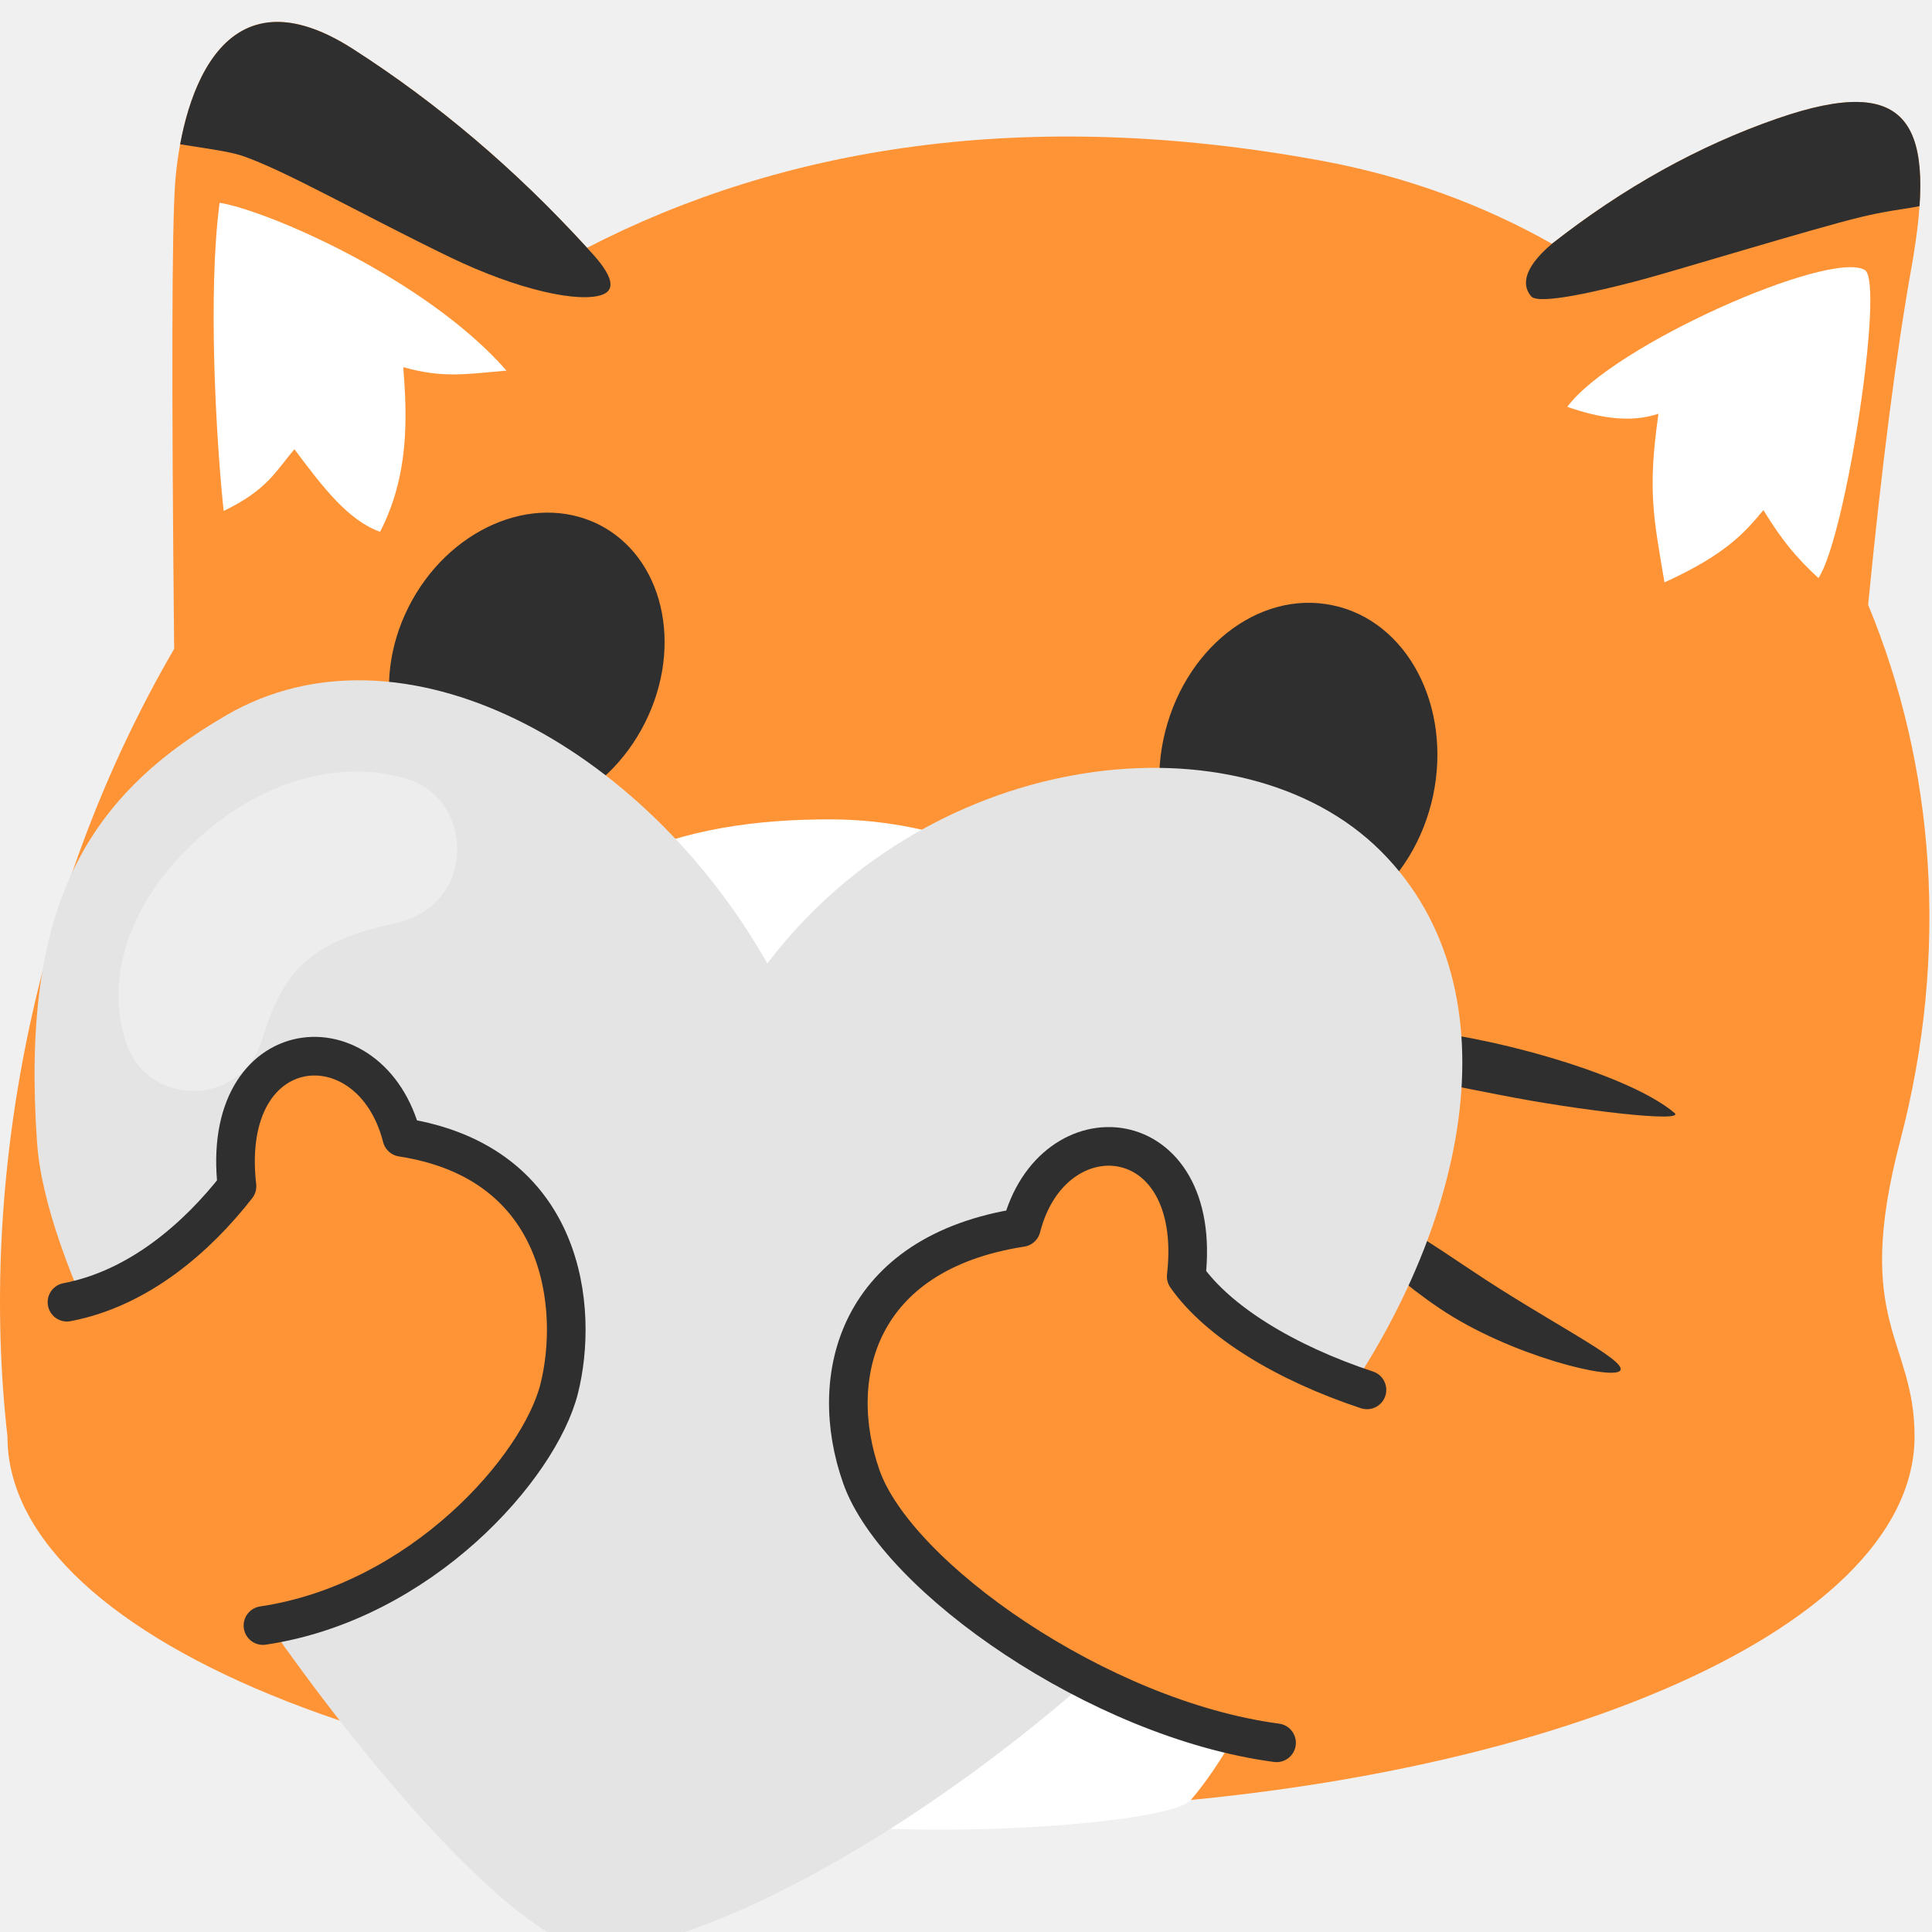
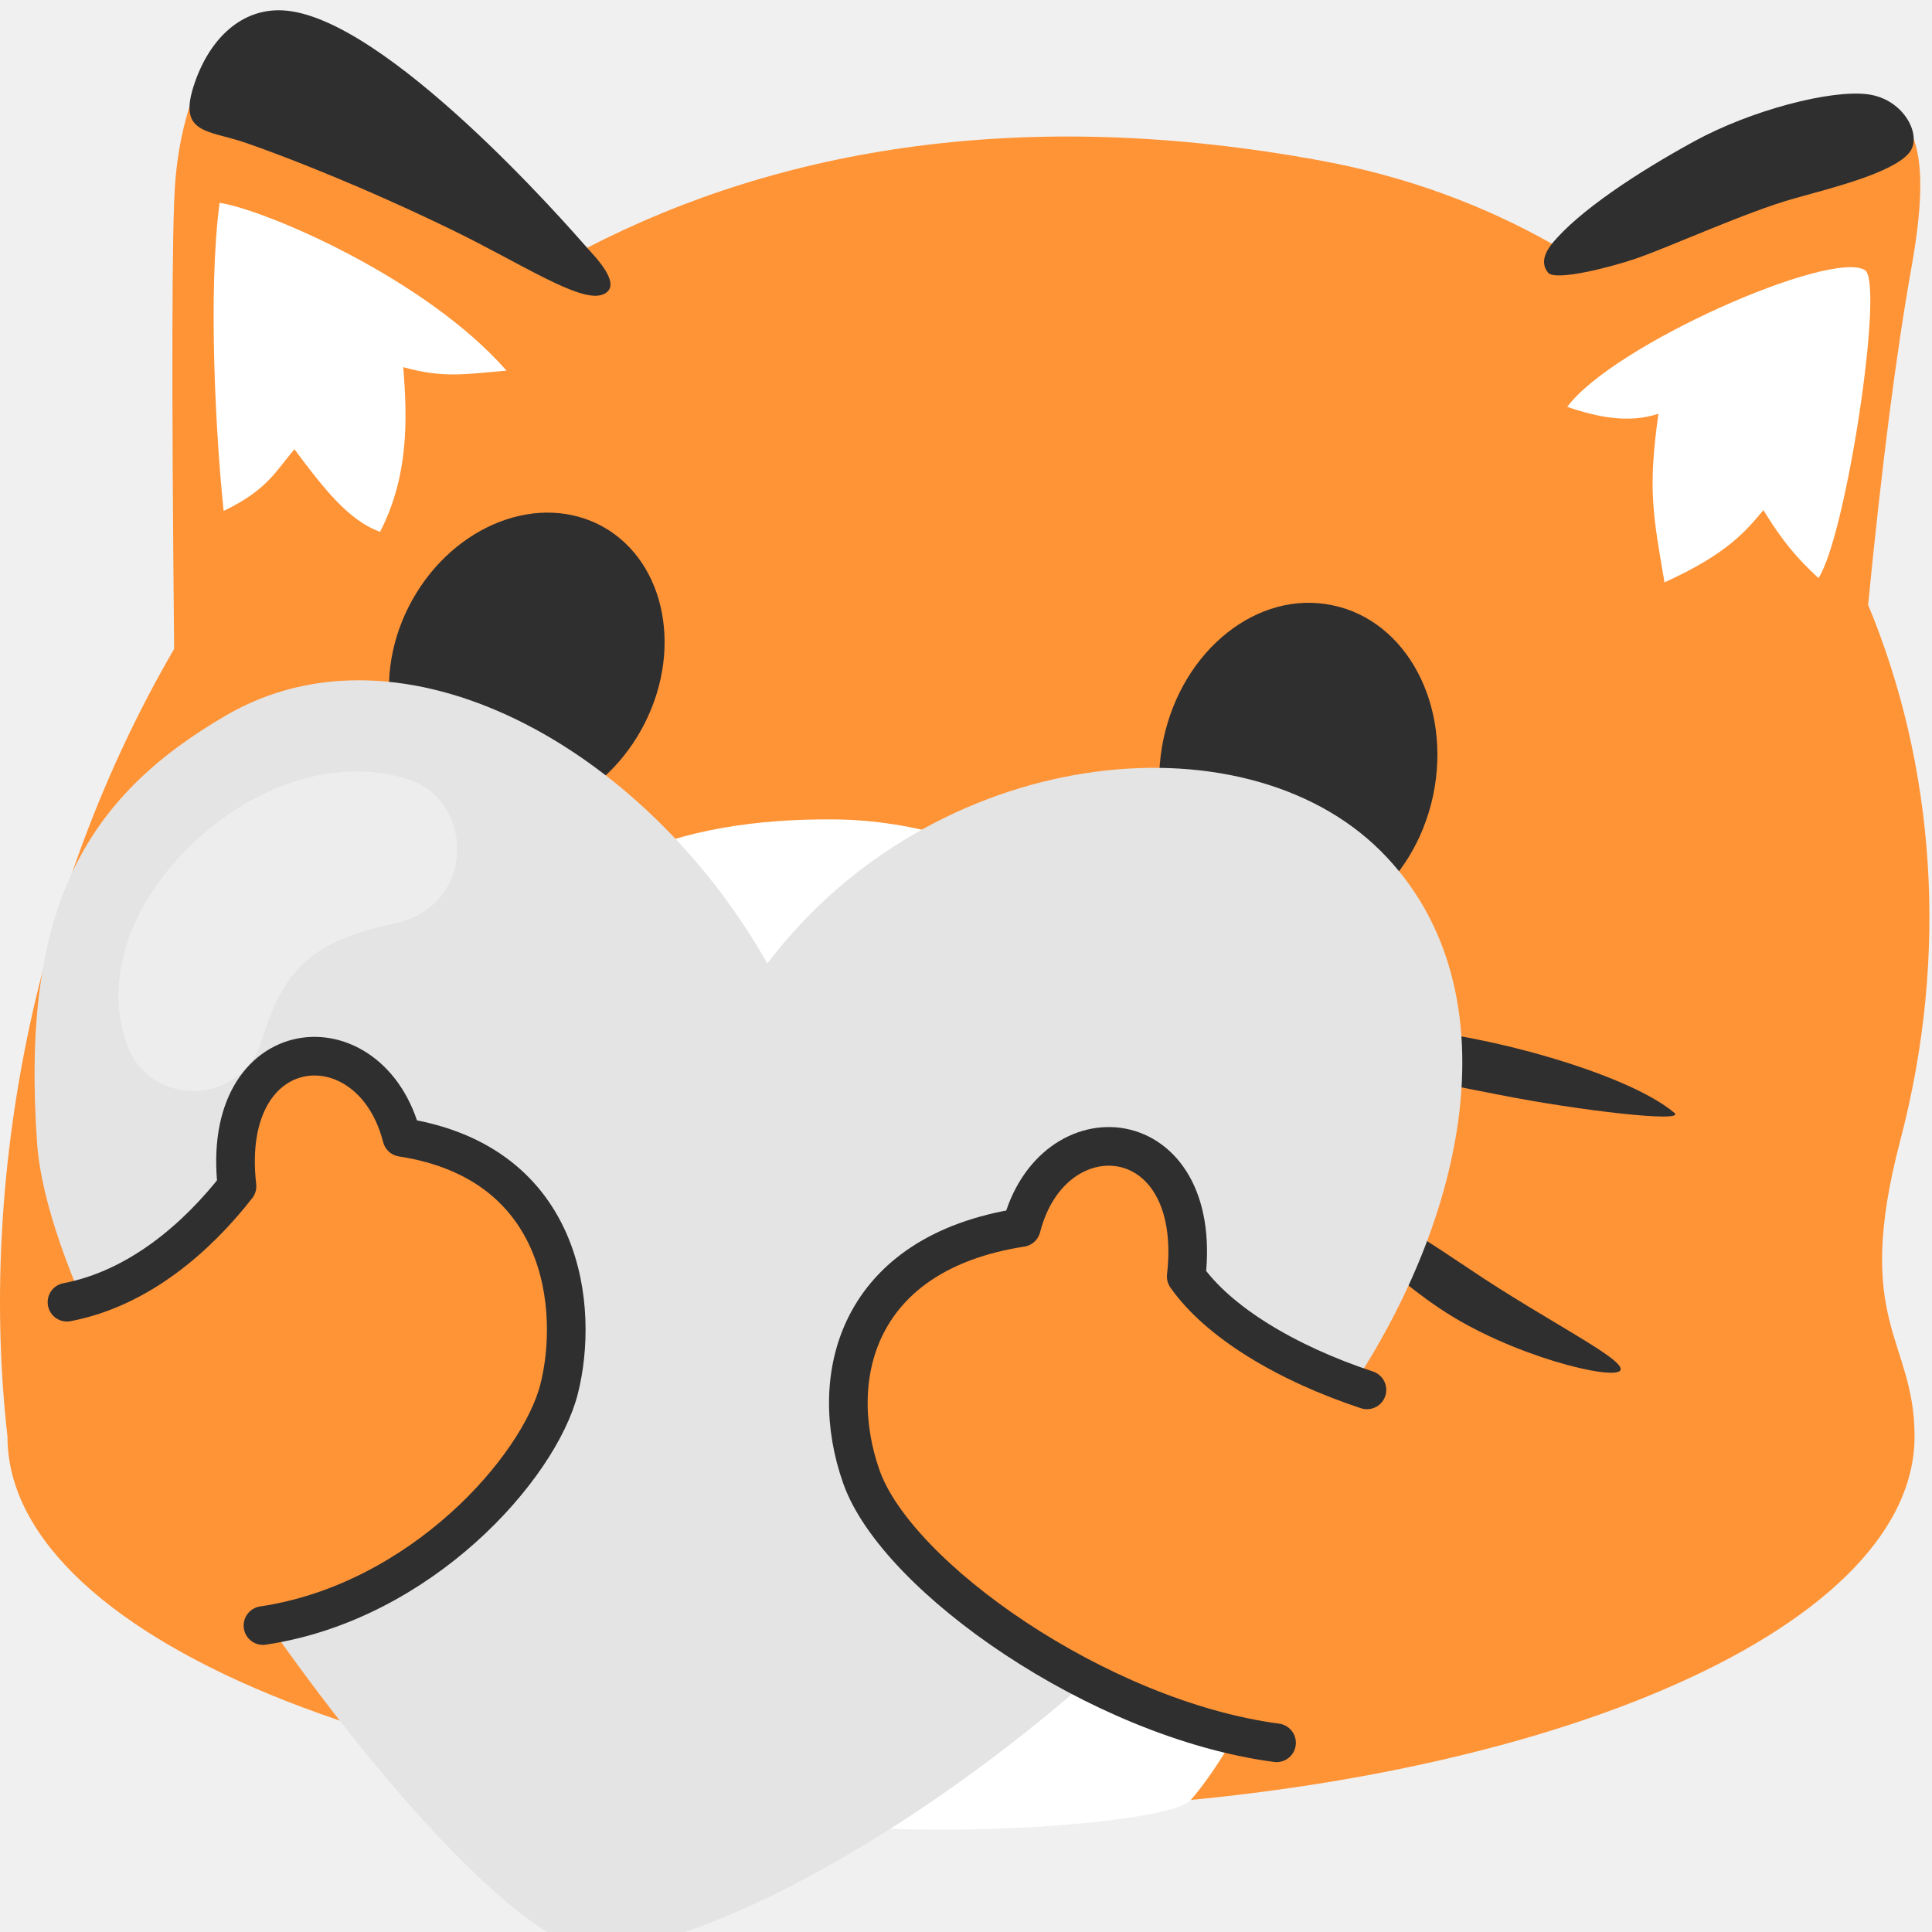
<svg xmlns="http://www.w3.org/2000/svg" width="128px" height="128px" viewBox="0 0 750 750" style="shape-rendering: geometricPrecision">
  <g id="foxcat-white-heart">
    <g id="foxcatblob" transform="translate(0,8.508816)" fill="none">
      <g id="Body">
-         <clipPath id="body-mask" maskUnits="userSpaceOnUse">
-           <use href="#body" height="100%" width="100%" />
-         </clipPath>
        <path id="body" fill="#ff9437" d="M227.907,87.691 C303.535,48.64 398.331,32.785 512.805,53.856 C545.561,59.865 575.596,70.937 602.463,86.121 C630.355,64.247 659.534,48.037 690,37.491 C742,19.491 752,39.491 742,95.491 C736.144,128.284 730.546,171.877 725.204,226.273 C751.04,288.613 756.818,361.338 737.696,434.165 C718.989,505.308 743.284,511.074 743.226,549.205 C743.226,554.207 742.578,559.15 741.284,564.034 C722.342,637.236 564.748,694.491 373.093,694.491 C168.614,694.491 2.902,629.41 2.902,549.205 C-8.3,450.296 12.857,337.343 67.602,243.405 C66.574,140.127 66.707,79.822 68,62.491 C70.162,33.524 84,-23.509 137,10.491 C169.904,31.599 200.206,57.333 227.907,87.691 Z" />
        <path id="stomach-floof" fill="white" d="m 130.764,508.453 c 14.299,6.367 21.31,11.98 32.57,26.136 -13.297,-33.305 -14.393,-89.969 13.681,-144.854 32.913,-64.345 87.574,-80.551 146.506,-80.15 62.914,0.428 128.613,39.441 152.426,104.493 24.409,66.679 20.551,124.35 -0.489,142.28 21.226,-5.446 25.183,-7.569 38.938,-8.014 2.894,46.543 -29.825,116.329 -52.21,141.991 -6.785,7.779 -78.321,14.257 -134.308,10.153 -55.987,-4.103 -156.123,-20.307 -161.521,-30.73 -27.187,-52.497 -31.142,-104.123 -35.594,-161.305 z" />
        <path id="ear-floof-right" fill="white" d="m 86.821,189.842 c -2.952,-27.83 -6.196,-84.866 -1.572,-119.62 17.738,2.73 79.763,29.115 111.38,65.136 -15.75,1.353 -24.507,3.039 -40.071,-1.336 1.527,19.895 2.275,41.883 -9.003,63.919 -12.299,-4.394 -22.025,-17.019 -33.268,-32.068 -7.346,8.682 -10.584,15.833 -27.467,23.969 z" />
        <path id="ear-floof-left" fill="white" d="m 608.417,149.437 c 17.698,-24.043 102.243,-61.188 115.539,-53.095 7.68,4.675 -7.346,103.518 -18.032,119.546 -8.348,-7.68 -14.025,-14.359 -21.371,-26.38 -6.679,8.014 -14.025,17.03 -38.402,28.05 -4.341,-25.712 -6.578,-35.686 -2.337,-65.45 -11.539,3.824 -23.709,1.336 -35.396,-2.671 z" />
-         <path id="ear-contour-right" clip-path="url(#body-mask)" fill="#2f2f2f" d="m 49.789,31.403 c -14.292,16.068 29.713,15.521 44.657,20.713 16.509,5.736 46.316,22.783 79.865,39.043 27.215,13.19 50.879,18.017 59.606,14.693 8.727,-3.324 -3.66,-15.471 -6.01,-18.162 C 220.881,79.646 132.357,-13.101 107.683,-9.838 92.031,-7.767 64.081,15.335 49.789,31.403 Z" />
-         <path id="ear-contour-left" clip-path="url(#body-mask)" fill="#2f2f2f" d="m 594.392,106.527 c 2.929,3.431 25.858,-2.011 40.483,-5.793 13.883,-3.59 68.978,-20.526 87.619,-25.009 18.286,-4.397 25.723,-3.01 27.175,-7.265 4.339,-12.718 -3.673,-30.888 -11.354,-36.899 -7.68,-6.011 -53.566,-1.356 -76.303,12.021 -6.368,3.747 -47.114,32.005 -59.55,42.54 -12.436,10.534 -10.999,16.974 -8.071,20.406 z" />
+         <path id="ear-contour-right" fill="#2f2f2f" d="m 75.639,23.485 c -7.058,20.313 4.963,18.308 19.906,23.5 16.509,5.736 45.949,17.284 79.498,33.544 27.215,13.19 50.146,28.648 58.873,25.324 8.727,-3.324 -3.66,-15.471 -6.01,-18.162 C 220.881,79.646 149.297,-2.467 109.773,-4.484 94.005,-5.288 81.681,6.097 75.639,23.485 Z" />
+         <path id="ear-contour-left" fill="#2f2f2f" d="m 600.991,97.362 c 2.929,3.431 24.868,-2.333 33.884,-5.427 13.65,-4.683 43.157,-18.233 61.621,-23.394 15.205,-4.25 37.864,-9.849 44.556,-17.605 5.516,-6.394 -1.717,-21.053 -16.119,-22.859 -14.402,-1.805 -45.166,6.196 -67.21,18.255 -22.043,12.059 -44.972,27.148 -55.26,39.789 -2.905,3.569 -4.401,7.81 -1.472,11.241 z" />
      </g>
      <g id="eyes" transform="translate(33,190.4912)">
        <path id="left-eye" d="m 523.331,109.834 c -7.4,34.708 -36.728,57.983 -65.513,51.959 -28.989,-6.093 -46.436,-39.157 -39.172,-73.865 7.4,-34.776 36.728,-58.051 65.649,-51.959 28.853,5.956 46.368,38.952 39.036,73.865 z" style="fill:#2f2f2f" />
        <path id="right-eye" d="M 125.552,36.727 C 140.801,6.428 173.708,-7.921 199.056,4.426 224.338,16.839 232.565,51.342 217.382,81.574 202.2,111.806 169.36,126.222 144.012,113.809 118.73,101.395 110.437,66.825 125.552,36.727 Z" style="fill:#2f2f2f" />
      </g>
      <g id="whiskers" transform="translate(33,190.4912)">
        <g transform="translate(0.391648,152.6595)" style="fill:#2f2f2f">
          <path id="Right-bottom-wisker" d="m 483.608,112.341 c 2.536,-3.92 24.188,8.94 54,29 29.812,20.06 60.606,34.972 58,39 -2.606,4.028 -42.805,-5.701 -70,-24 -27.195,-18.299 -44.536,-40.08 -42,-44 z" />
          <path id="Right-top-wisker" d="m 491.608,57.341 c -2,-6 -2,-10 23,-9 25,1 83,16 102,32 4.699,3.957 -37.129,-0.875 -68,-7 -30.871,-6.125 -55,-10 -57,-16 z" />
          <path id="Left-bottom-wisker" d="m 117.608,60.341 c -19,21 -52,36 -84,53 -32,17 -49.439,8.263 -14,-13 35.439,-21.263 84,-43 98,-40 z" />
          <path id="Left-top-wisker" d="M 122.608,0.341 C 69.608,-1.659 15.608,5.341 6.608,16.341 c 0,3.438 103,3 116,0 13,-3 8.636,-15.674 0,-16 z" />
        </g>
      </g>
      <g id="mouth" transform="translate(33,190.4912)">
        <path d="m 196,176 c 13.333,47.333 23,71.333 29,72 6,0.667 26.667,-18 62,-56 27.333,46 43.667,71.333 49,76 5.333,4.667 28,-15.667 68,-61" style="stroke:#2f2f2f;stroke-width:30;stroke-linecap:round;stroke-linejoin:round" />
      </g>
      <g>
        <g transform="translate(13 255)">
          <path fill="#E4E4E4" d="M523.079 66.934c54.087 54.088 33.802 149.947-23.638 225.507C403 420 266 495 217.379 493.369c-48.621-1.631-209.603-222.173-215.99-313.27C-5 89 20 46 74.858 14.147 142.991-25.411 237 26 284.876 110.508 349 26 468.99 12.847 523.079 66.934z" />
        </g>
        <path d="M74.715 319.095c-27.016 25.776-34 56-25 79s44 23 52-3 18-38 51-45 31-48 6-56-56.985-.776-84 25z" fill-opacity=".34" fill="#FFF" />
      </g>
      <g>
        <path id="right-arm" fill="#ff9437" stroke="#2f2f2f" stroke-width="15" stroke-linecap="round" stroke-linejoin="round" d="m 26,497 c 28,-5.333 50.638,-25.317 66,-45 -7,-61 52,-66 64,-19 63.802,9.861 68.785,67.112 61.059,97.66 -7.726,30.548 -53.617,82.745 -114.981,91.87" />
        <path id="left-arm" fill="#ff9437" stroke="#2f2f2f" stroke-width="15" stroke-linecap="round" stroke-linejoin="round" d="m 530.651,531.043 c -31.778,-10.528 -57.873,-26.529 -70.162,-44.029 7,-61 -52,-66 -64,-19 -63.802,9.861 -75.802,57.929 -62.099,96.783 13.704,38.854 92.247,94.121 161.167,103.247" />
      </g>
    </g>
  </g>
</svg>
